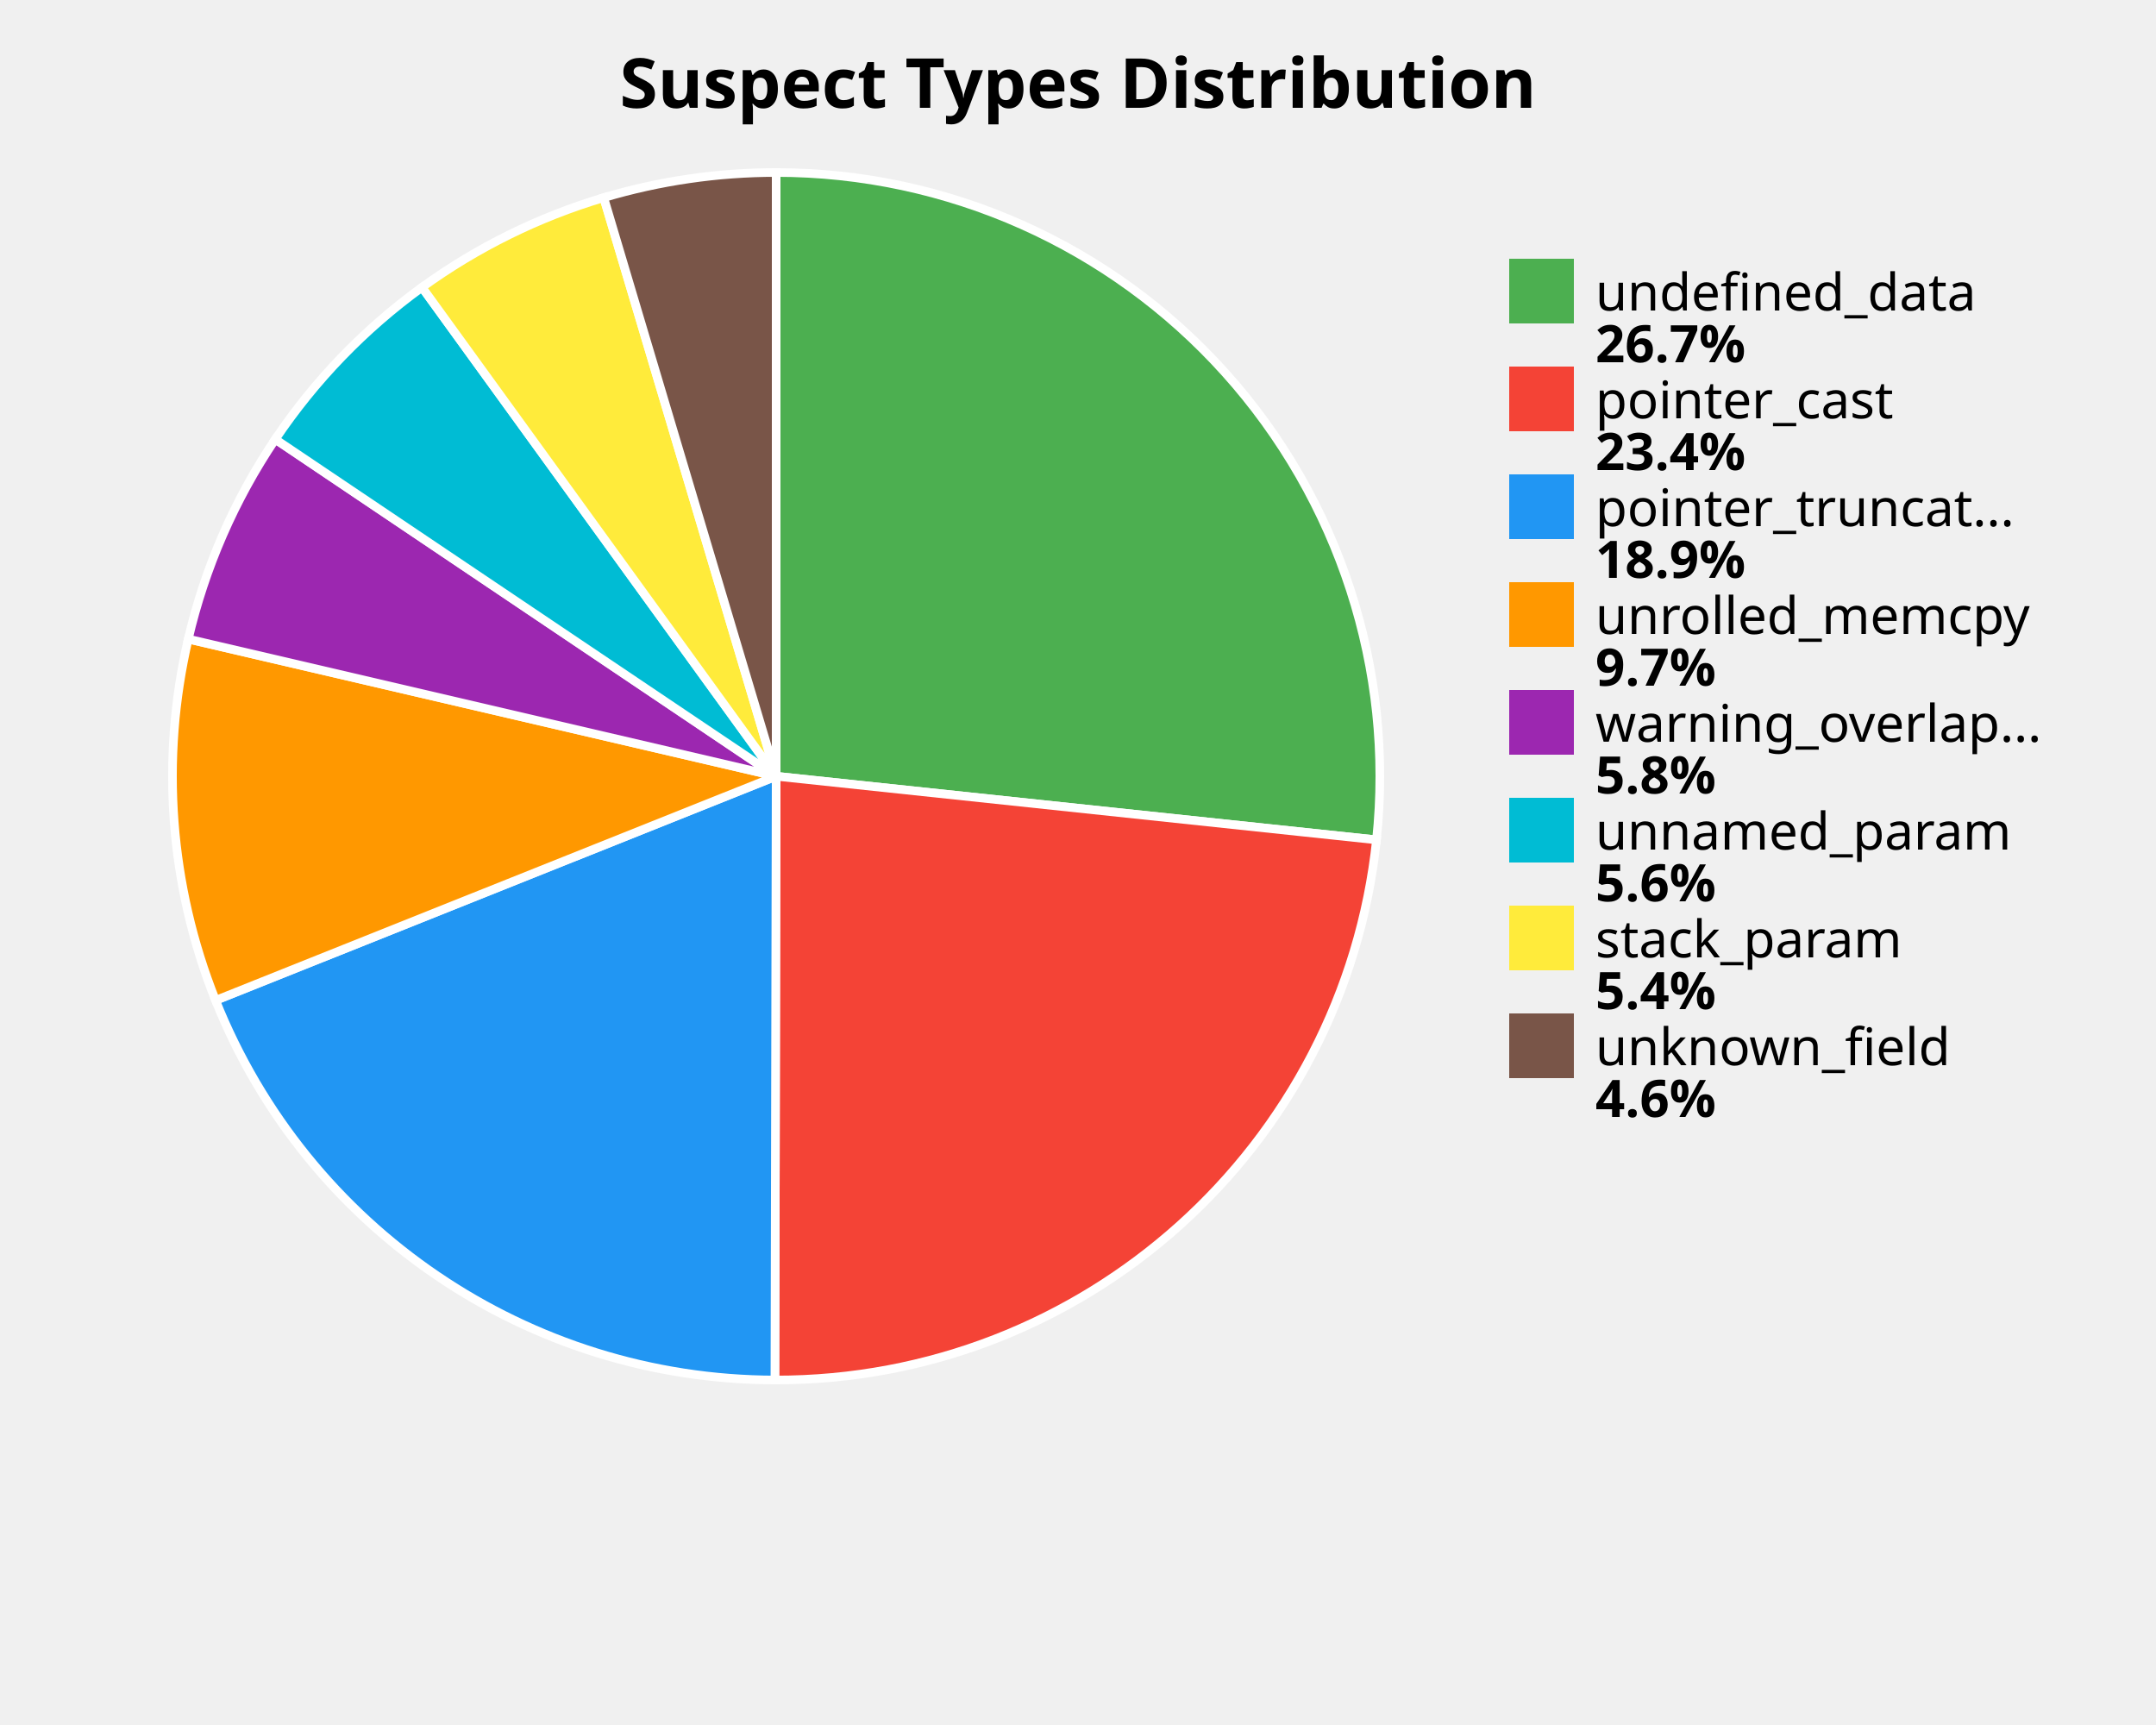
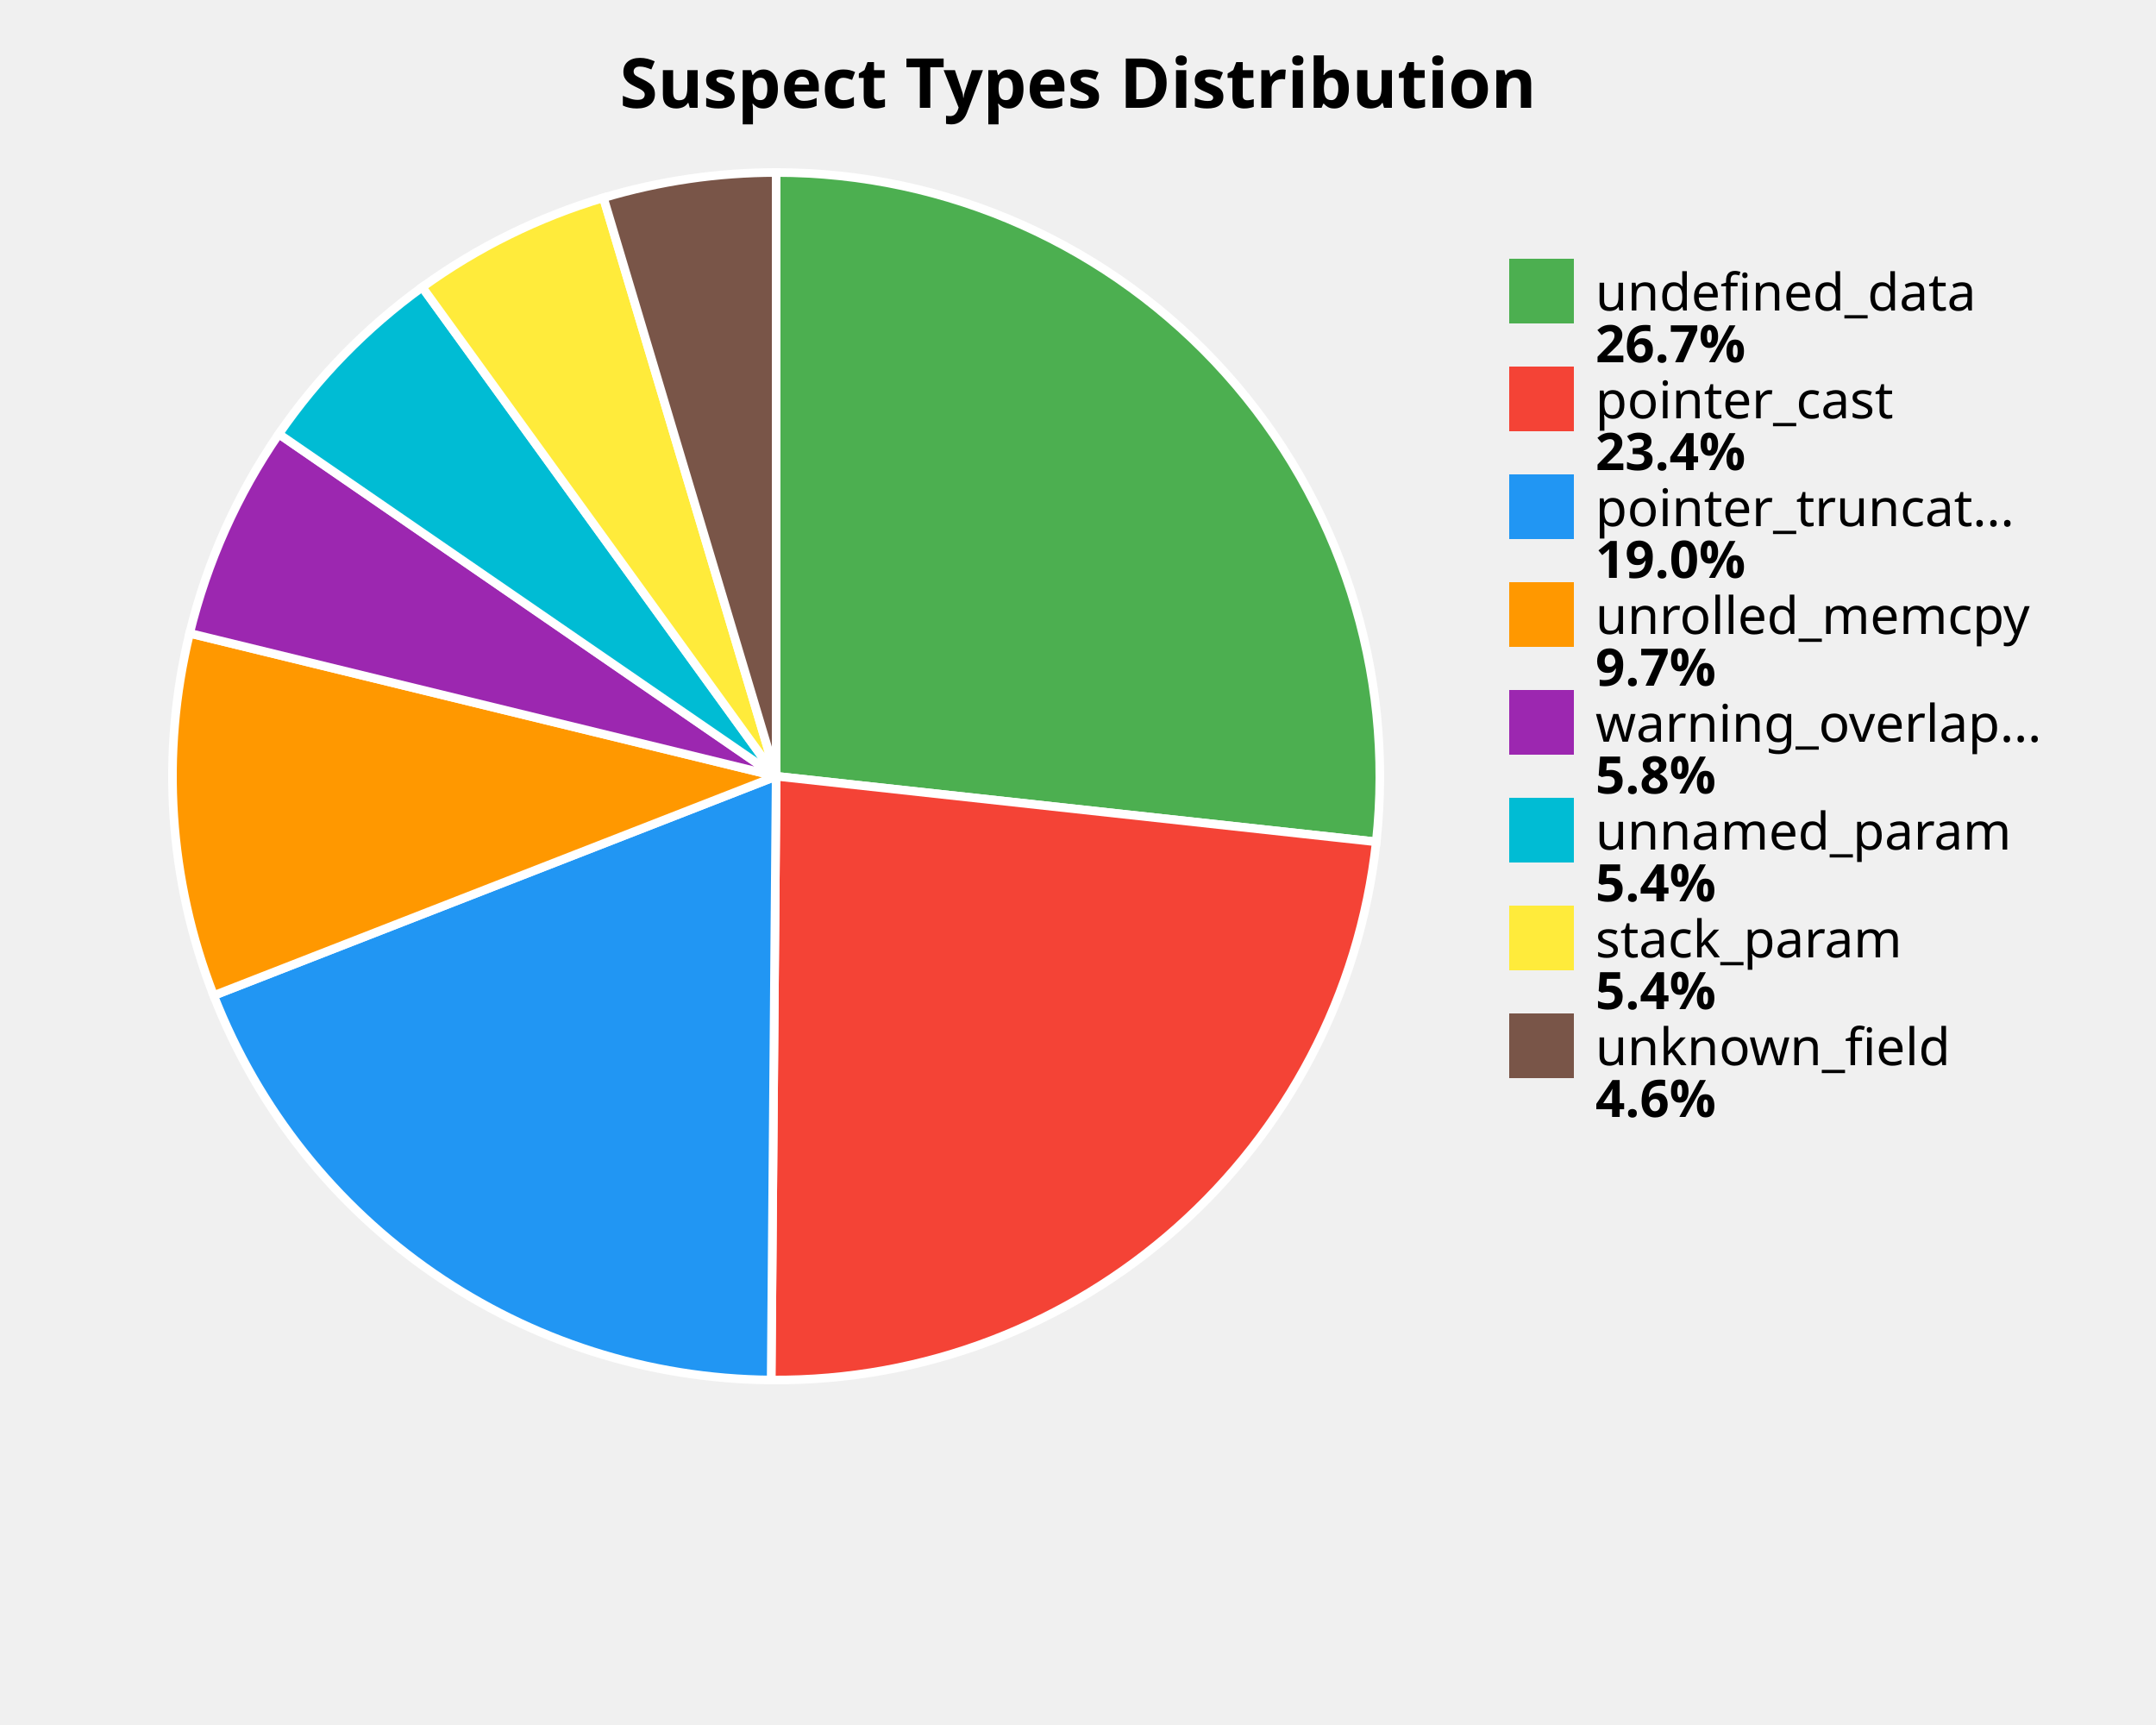
<svg xmlns="http://www.w3.org/2000/svg" width="500" height="400" viewBox="0 0 500 400">
  <style>
    .title { font: bold 16px sans-serif; }
    .label { font: 12px sans-serif; }
    .value { font: bold 12px sans-serif; }
  </style>
  <rect width="100%%" height="100%%" fill="white" />
  <text x="250" y="25" class="title" text-anchor="middle">Suspect Types Distribution</text>
-   <path d="M 180,180 L 180.00,40.00 A 140,140 0 0,1 319.22,194.75 Z" fill="#4CAF50" stroke="white" stroke-width="2" />
-   <path d="M 180,180 L 319.22,194.75 A 140,140 0 0,1 179.71,320.00 Z" fill="#F44336" stroke="white" stroke-width="2" />
-   <path d="M 180,180 L 179.71,320.00 A 140,140 0 0,1 50.00,231.97 Z" fill="#2196F3" stroke="white" stroke-width="2" />
-   <path d="M 180,180 L 50.00,231.97 A 140,140 0 0,1 43.66,148.19 Z" fill="#FF9800" stroke="white" stroke-width="2" />
-   <path d="M 180,180 L 43.66,148.19 A 140,140 0 0,1 63.84,101.86 Z" fill="#9C27B0" stroke="white" stroke-width="2" />
-   <path d="M 180,180 L 63.84,101.86 A 140,140 0 0,1 97.87,66.62 Z" fill="#00BCD4" stroke="white" stroke-width="2" />
-   <path d="M 180,180 L 97.87,66.62 A 140,140 0 0,1 140.01,45.83 Z" fill="#FFEB3B" stroke="white" stroke-width="2" />
-   <path d="M 180,180 L 140.01,45.83 A 140,140 0 0,1 180.00,40.00 Z" fill="#795548" stroke="white" stroke-width="2" />
+   <path d="M 180,180 L 180.00,40.00 A 140,140 0 0,1 319.17,195.21 Z" fill="#4CAF50" stroke="white" stroke-width="2" />
+   <path d="M 180,180 L 319.17,195.21 A 140,140 0 0,1 178.84,320.00 Z" fill="#F44336" stroke="white" stroke-width="2" />
+   <path d="M 180,180 L 178.84,320.00 A 140,140 0 0,1 49.56,230.85 Z" fill="#2196F3" stroke="white" stroke-width="2" />
+   <path d="M 180,180 L 49.56,230.85 A 140,140 0 0,1 43.98,146.85 Z" fill="#FF9800" stroke="white" stroke-width="2" />
+   <path d="M 180,180 L 43.98,146.85 A 140,140 0 0,1 64.66,100.64 Z" fill="#9C27B0" stroke="white" stroke-width="2" />
+   <path d="M 180,180 L 64.66,100.64 A 140,140 0 0,1 97.92,66.59 Z" fill="#00BCD4" stroke="white" stroke-width="2" />
+   <path d="M 180,180 L 97.92,66.59 A 140,140 0 0,1 139.94,45.86 Z" fill="#FFEB3B" stroke="white" stroke-width="2" />
+   <path d="M 180,180 L 139.94,45.86 A 140,140 0 0,1 180.00,40.00 Z" fill="#795548" stroke="white" stroke-width="2" />
  <rect x="350" y="60" width="15" height="15" fill="#4CAF50" />
  <text x="370" y="72" class="label">undefined_data</text>
  <text x="370" y="84" class="value">26.7%</text>
  <rect x="350" y="85" width="15" height="15" fill="#F44336" />
  <text x="370" y="97" class="label">pointer_cast</text>
  <text x="370" y="109" class="value">23.4%</text>
  <rect x="350" y="110" width="15" height="15" fill="#2196F3" />
  <text x="370" y="122" class="label">pointer_truncat...</text>
-   <text x="370" y="134" class="value">18.9%</text>
+   <text x="370" y="134" class="value">19.0%</text>
  <rect x="350" y="135" width="15" height="15" fill="#FF9800" />
  <text x="370" y="147" class="label">unrolled_memcpy</text>
  <text x="370" y="159" class="value">9.7%</text>
  <rect x="350" y="160" width="15" height="15" fill="#9C27B0" />
  <text x="370" y="172" class="label">warning_overlap...</text>
  <text x="370" y="184" class="value">5.8%</text>
  <rect x="350" y="185" width="15" height="15" fill="#00BCD4" />
  <text x="370" y="197" class="label">unnamed_param</text>
-   <text x="370" y="209" class="value">5.6%</text>
+   <text x="370" y="209" class="value">5.4%</text>
  <rect x="350" y="210" width="15" height="15" fill="#FFEB3B" />
  <text x="370" y="222" class="label">stack_param</text>
  <text x="370" y="234" class="value">5.4%</text>
  <rect x="350" y="235" width="15" height="15" fill="#795548" />
  <text x="370" y="247" class="label">unknown_field</text>
  <text x="370" y="259" class="value">4.6%</text>
</svg>
